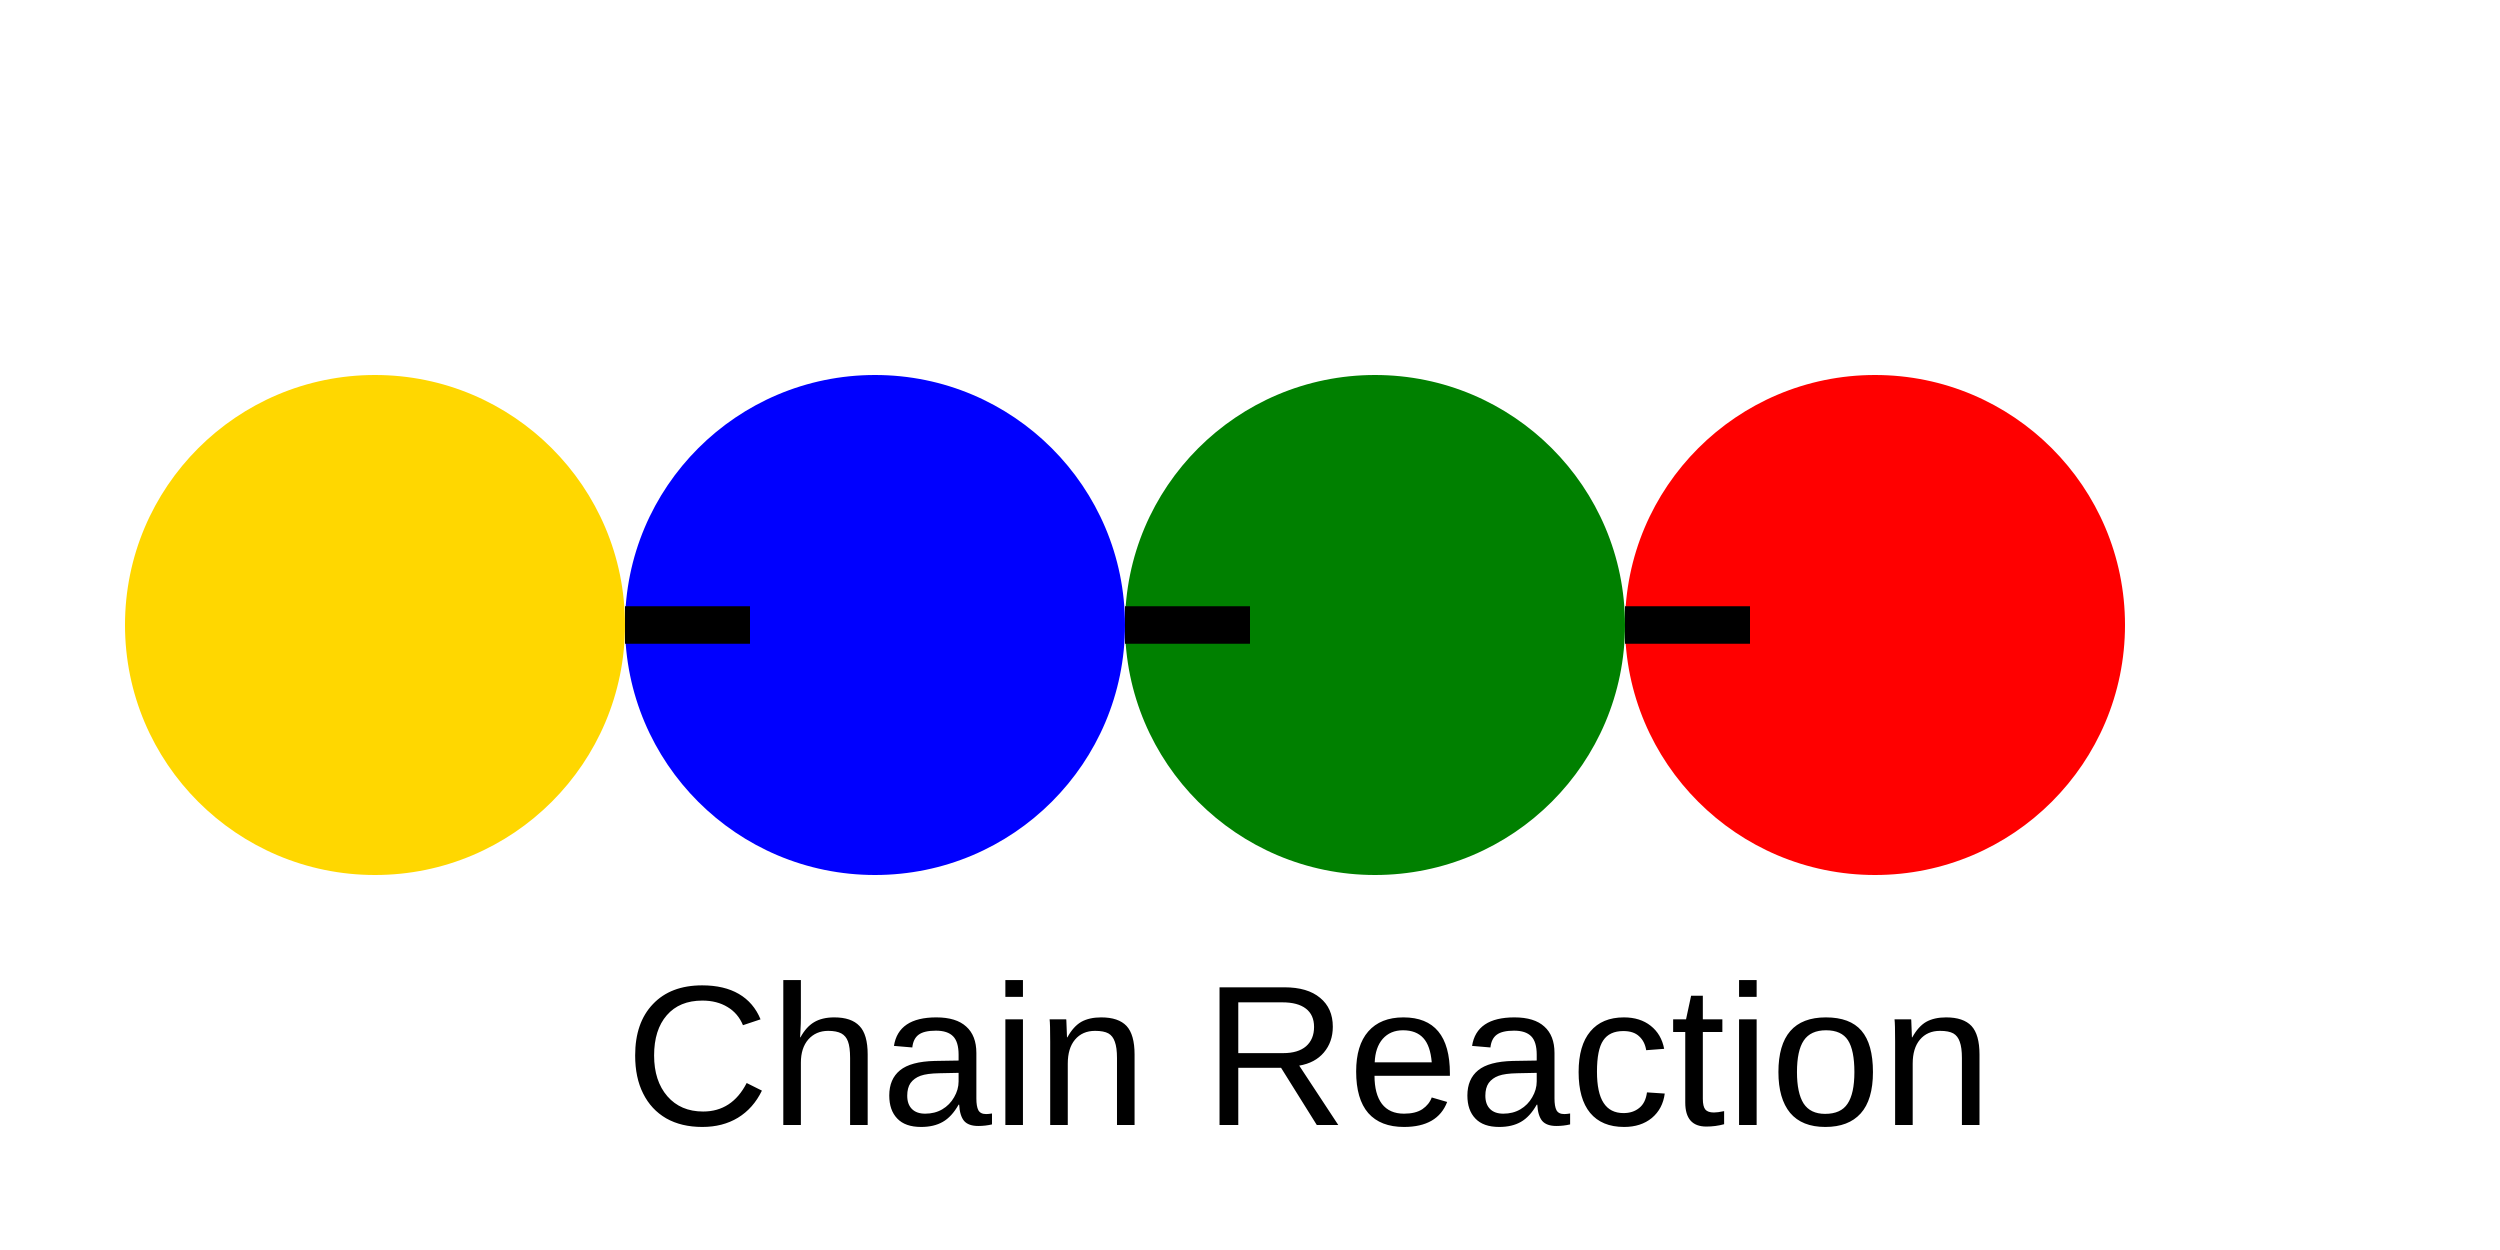
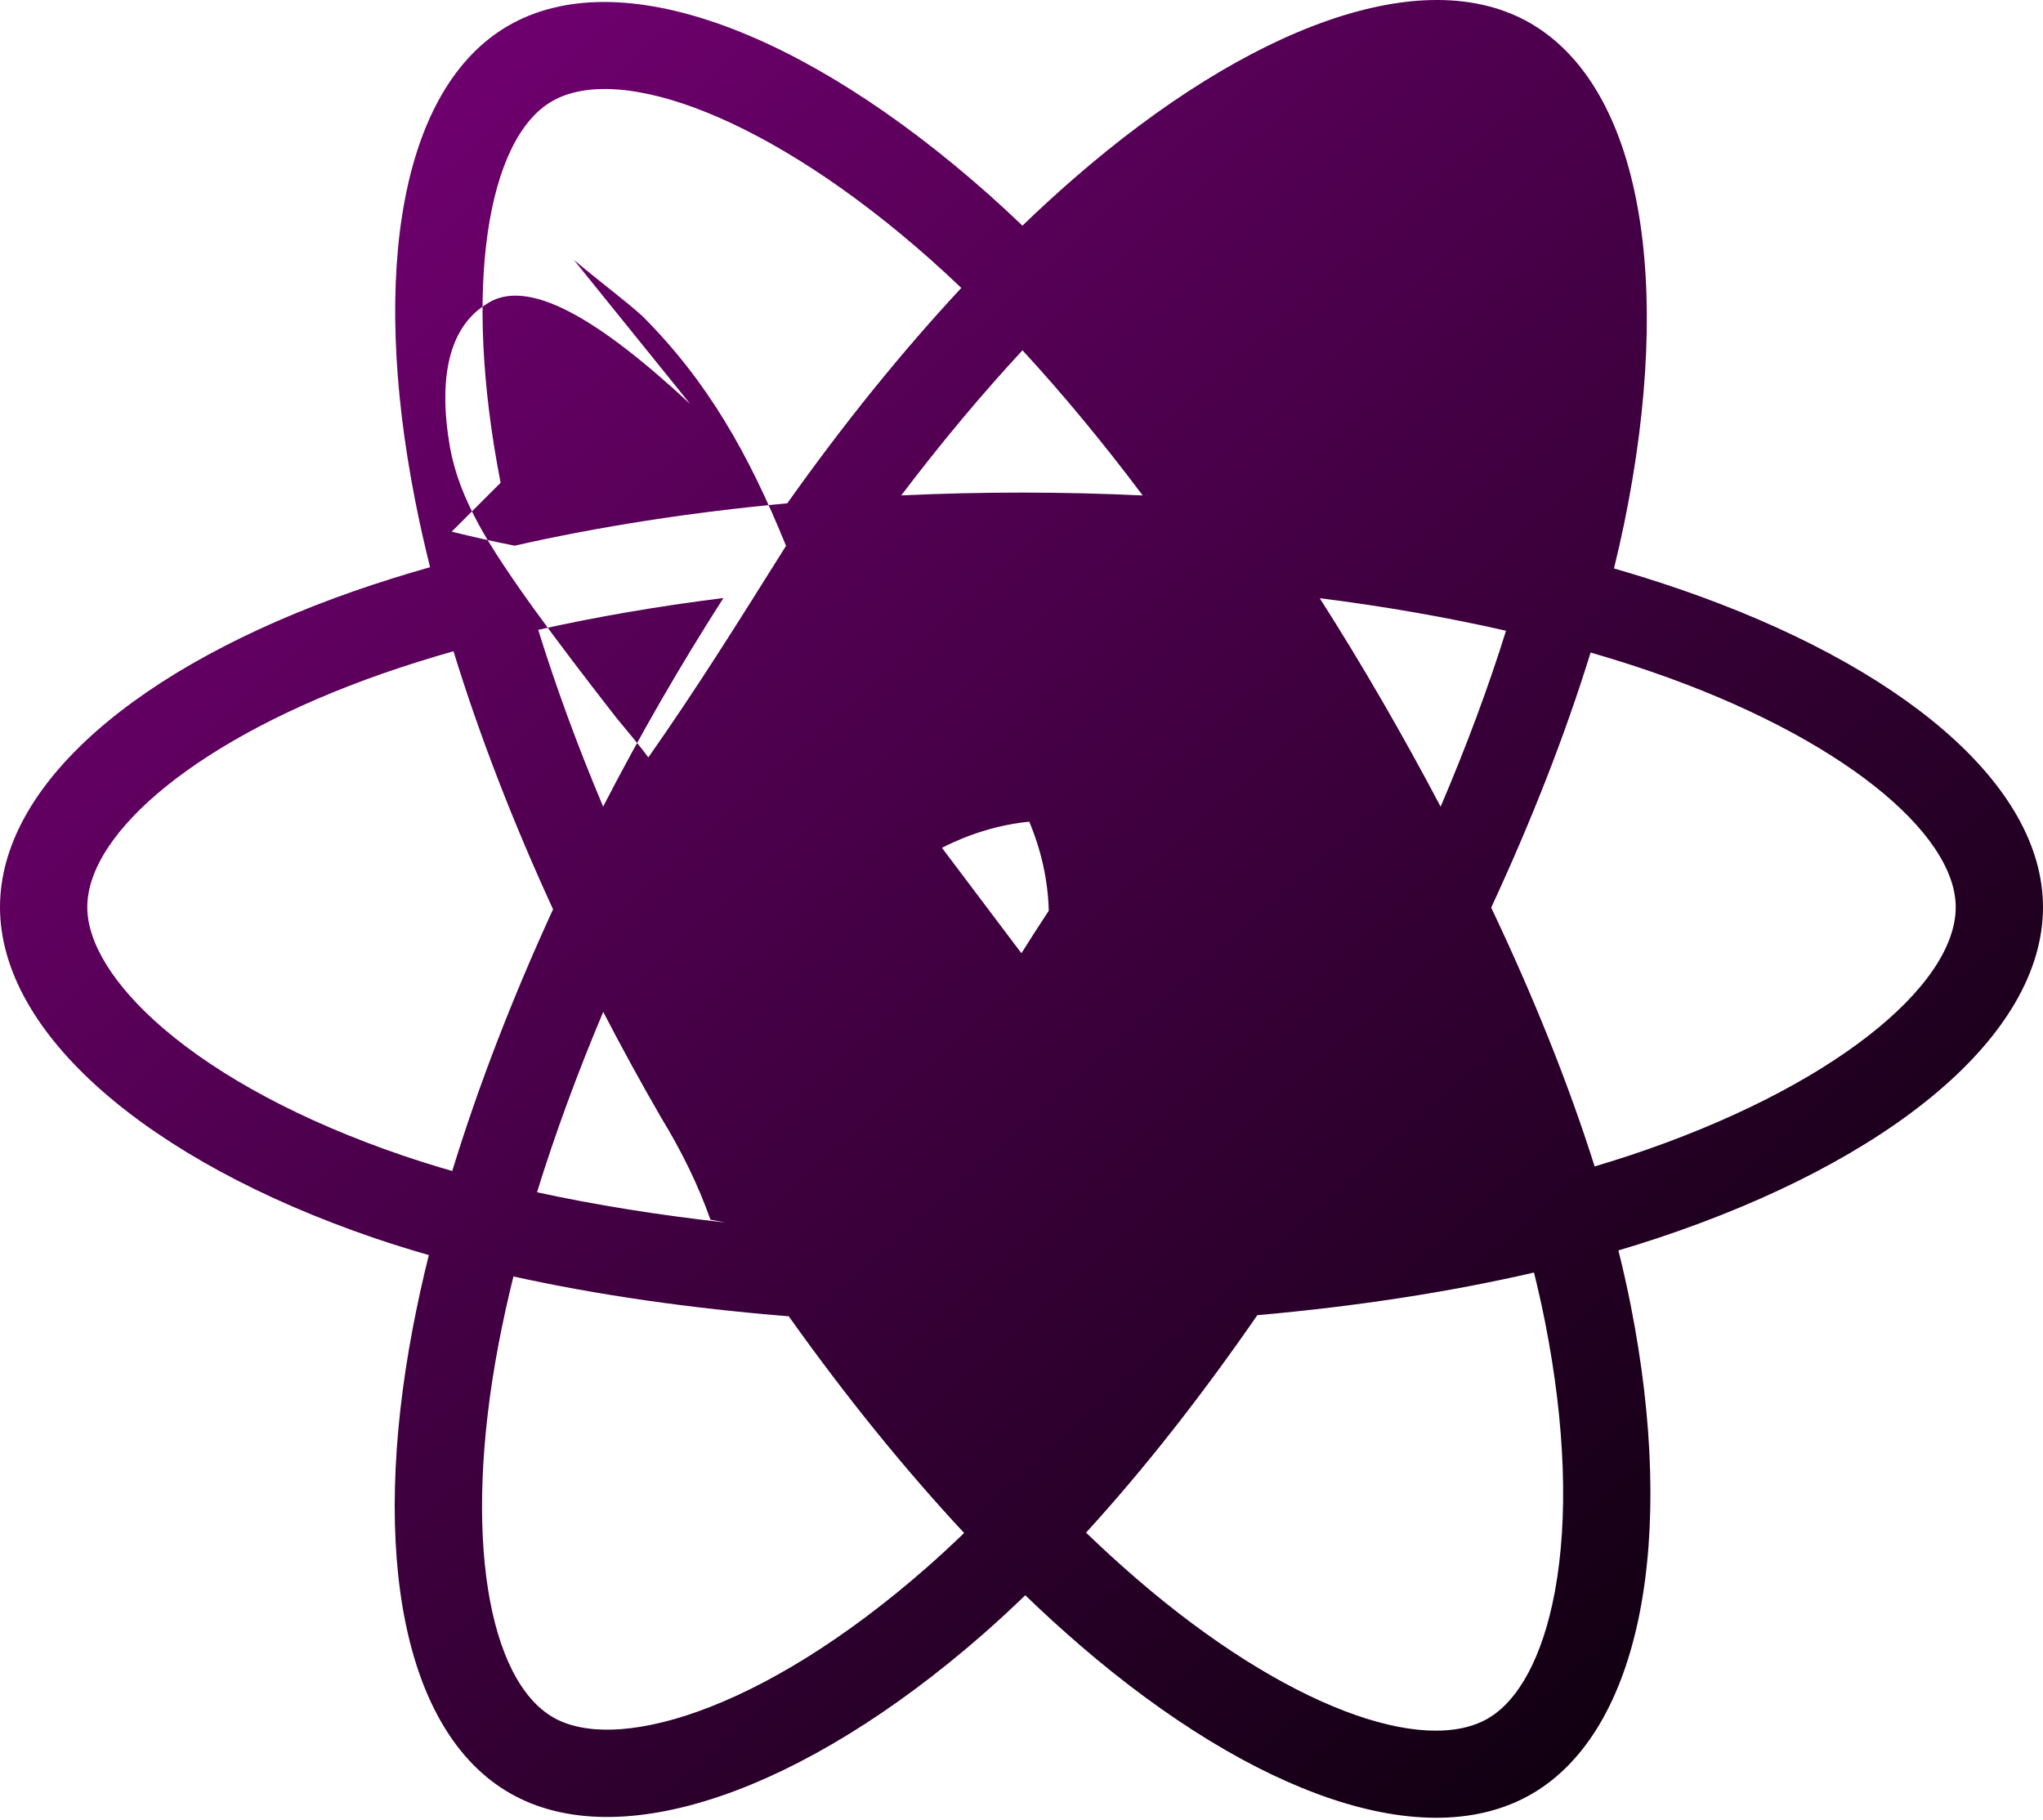
- <svg xmlns="http://www.w3.org/2000/svg" viewBox="0 0 200 100" width="200" height="100">
-   <circle cx="30" cy="50" r="20" fill="gold" />
-   <circle cx="70" cy="50" r="20" fill="blue" />
-   <circle cx="110" cy="50" r="20" fill="green" />
-   <circle cx="150" cy="50" r="20" fill="red" />
-   <line x1="50" y1="50" x2="60" y2="50" stroke="black" stroke-width="3" />
-   <line x1="90" y1="50" x2="100" y2="50" stroke="black" stroke-width="3" />
-   <line x1="130" y1="50" x2="140" y2="50" stroke="black" stroke-width="3" />
-   <text x="50" y="90" font-family="Arial" font-size="16" fill="black">Chain Reaction</text>
+ <svg xmlns="http://www.w3.org/2000/svg" aria-hidden="true" role="img" class="iconify iconify--logos" width="35.93" height="32" preserveAspectRatio="xMidYMid meet" viewBox="0 0 256 228">
+   <defs>
+     <linearGradient id="pb-gradient" x1="0%" y1="0%" x2="100%" y2="100%">
+       <stop offset="0%" style="stop-color: #800080; stop-opacity: 1" />
+       <stop offset="100%" style="stop-color: #000000; stop-opacity: 1" />
+     </linearGradient>
+   </defs>
+   <path fill="url(#pb-gradient)" d="M210.483 73.824a171.49 171.49 0 0 0-8.24-2.597c.465-1.9.893-3.777 1.273-5.621c6.238-30.281 2.16-54.676-11.769-62.708c-13.355-7.7-35.196.329-57.254 19.526a171.23 171.23 0 0 0-6.375 5.848a155.866 155.866 0 0 0-4.241-3.917C100.759 3.829 77.587-4.822 63.673 3.233C50.33 10.957 46.379 33.89 51.995 62.588a170.974 170.974 0 0 0 1.892 8.48c-3.28.932-6.445 1.924-9.474 2.98C17.309 83.498 0 98.307 0 113.668c0 15.865 18.582 31.778 46.812 41.427a145.52 145.52 0 0 0 6.921 2.165a167.467 167.467 0 0 0-2.01 9.138c-5.354 28.2-1.173 50.591 12.134 58.266c13.744 7.926 36.812-.22 59.273-19.855a145.567 145.567 0 0 0 5.342-4.923a168.064 168.064 0 0 0 6.92 6.314c21.758 18.722 43.246 26.282 56.54 18.586c13.731-7.949 18.194-32.003 12.4-61.268a145.016 145.016 0 0 0-1.535-6.842c1.62-.48 3.21-.974 4.76-1.488c29.348-9.723 48.443-25.443 48.443-41.52c0-15.417-17.868-30.326-45.517-39.844Zm-6.365 70.984c-1.4.463-2.836.91-4.3 1.345c-3.24-10.257-7.612-21.163-12.963-32.432c5.106-11 9.31-21.767 12.459-31.957c2.619.758 5.16 1.557 7.61 2.4c23.69 8.156 38.14 20.213 38.14 29.504c0 9.896-15.606 22.743-40.946 31.14Zm-10.514 20.834c2.562 12.94 2.927 24.64 1.23 33.787c-1.524 8.219-4.59 13.698-8.382 15.893c-8.067 4.67-25.32-1.4-43.927-17.412a156.726 156.726 0 0 1-6.437-5.87c7.214-7.889 14.423-17.06 21.459-27.246c12.376-1.098 24.068-2.894 34.671-5.345a134.17 134.17 0 0 1 1.386 6.193ZM87.276 214.515c-7.882 2.783-14.16 2.863-17.955.675c-8.075-4.657-11.432-22.636-6.853-46.752a156.923 156.923 0 0 1 1.869-8.499c10.486 2.32 22.093 3.988 34.498 4.994c7.084 9.967 14.501 19.128 21.976 27.15a134.668 134.668 0 0 1-4.877 4.492c-9.933 8.682-19.886 14.842-28.658 17.94ZM50.35 144.747c-12.483-4.267-22.792-9.812-29.858-15.863c-6.35-5.437-9.555-10.836-9.555-15.216c0-9.322 13.897-21.212 37.076-29.293c2.813-.98 5.757-1.905 8.812-2.773c3.204 10.42 7.406 21.315 12.477 32.332c-5.137 11.18-9.399 22.249-12.634 32.792a134.718 134.718 0 0 1-6.318-1.979Zm12.378-84.26c-4.811-24.587-1.616-43.134 6.425-47.789c8.564-4.958 27.502 2.111 47.463 19.835a144.318 144.318 0 0 1 3.841 3.545c-7.438 7.987-14.787 17.08-21.808 26.988c-12.04 1.116-23.565 2.908-34.161 5.309a160.342 160.342 0 0 1-7.887-1.76Zm110.427 27.268a347.8 347.8 0 0 0-7.785-12.803c8.168 1.033 15.994 2.404 23.343 4.08c-2.206 7.072-4.956 14.465-8.193 22.045a381.151 381.151 0 0 0-7.365-13.322Zm-45.032-43.861c5.044 5.465 10.096 11.566 15.065 18.186a322.04 322.04 0 0 0-30.257-.006c4.974-6.559 10.069-12.652 15.192-18.18ZM82.802 87.83a323.167 323.167 0 0 0-7.227 13.238c-3.184-7.553-5.909-14.98-8.134-22.152c7.304-1.634 15.093-2.97 23.209-3.984a321.524 321.524 0 0 0-7.848 12.897Zm8.081 65.352c-8.385-.936-16.291-2.203-23.593-3.793c2.26-7.3 5.045-14.885 8.298-22.6a321.187 321.187 0 0 0 7.257 13.246c2.594 4.248 4.669 8.508 6.179 12.79ZM71.908 32.566c3.885 3.249 6.43 5.08 8.64 7.092c8.11 8.134 13.249 17.173 17.947 28.735c-6.205 9.892-11.279 18.006-17.257 26.513c-1.224-1.674-2.623-3.267-4.037-5.007c-7.713-9.902-14.063-18.423-17.149-24.058c-1.922-3.526-3.085-6.616-3.662-9.759c-1.512-8.693-.14-15.006 4.46-17.912c5.168-3.647 14.214 1.837 25.639 12.45Zm43.823 70.613c-.04-2.674-.736-5.397-1.986-7.928c-9.801 4.232-17.257 9.927-22.496 16.42c3.148 2.667 7.06 5.151 11.284 7.511c7.156-8.352 15.702-15.139 26.438-16.228c1.497 3.568 2.348 7.335 2.446 11.158a321.071 321.071 0 0 0-3.428 5.327Z" />
</svg>
